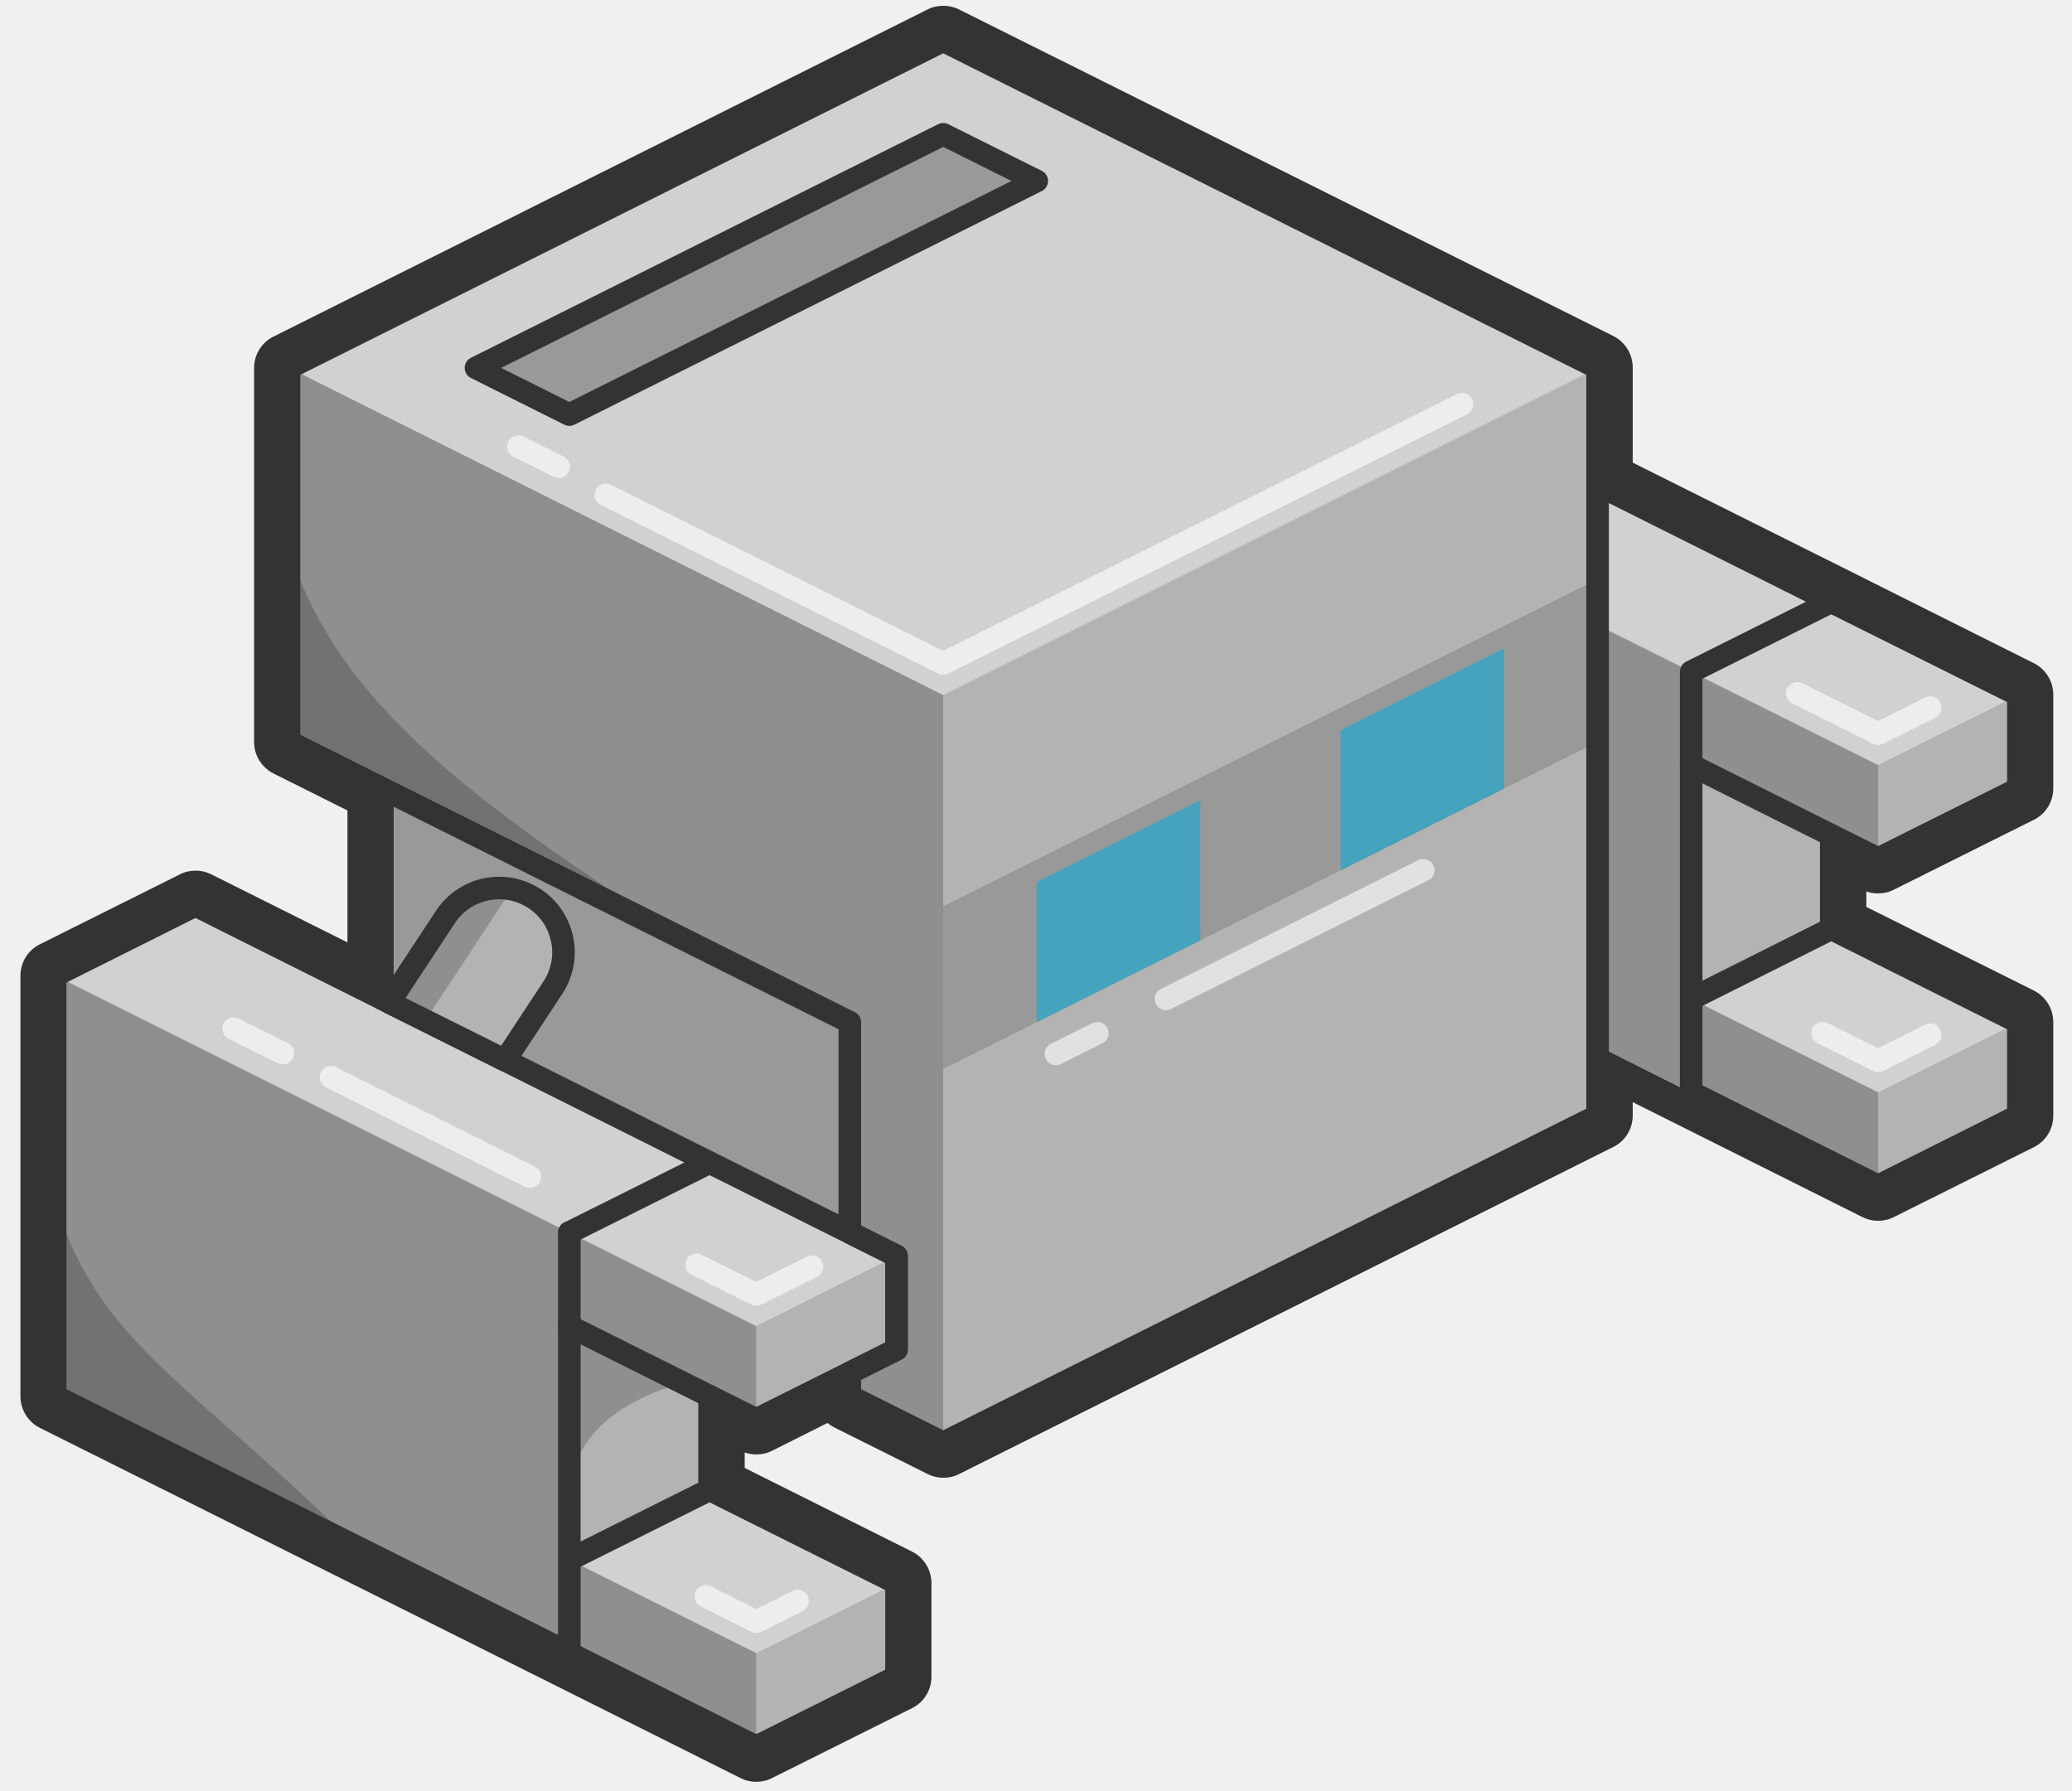
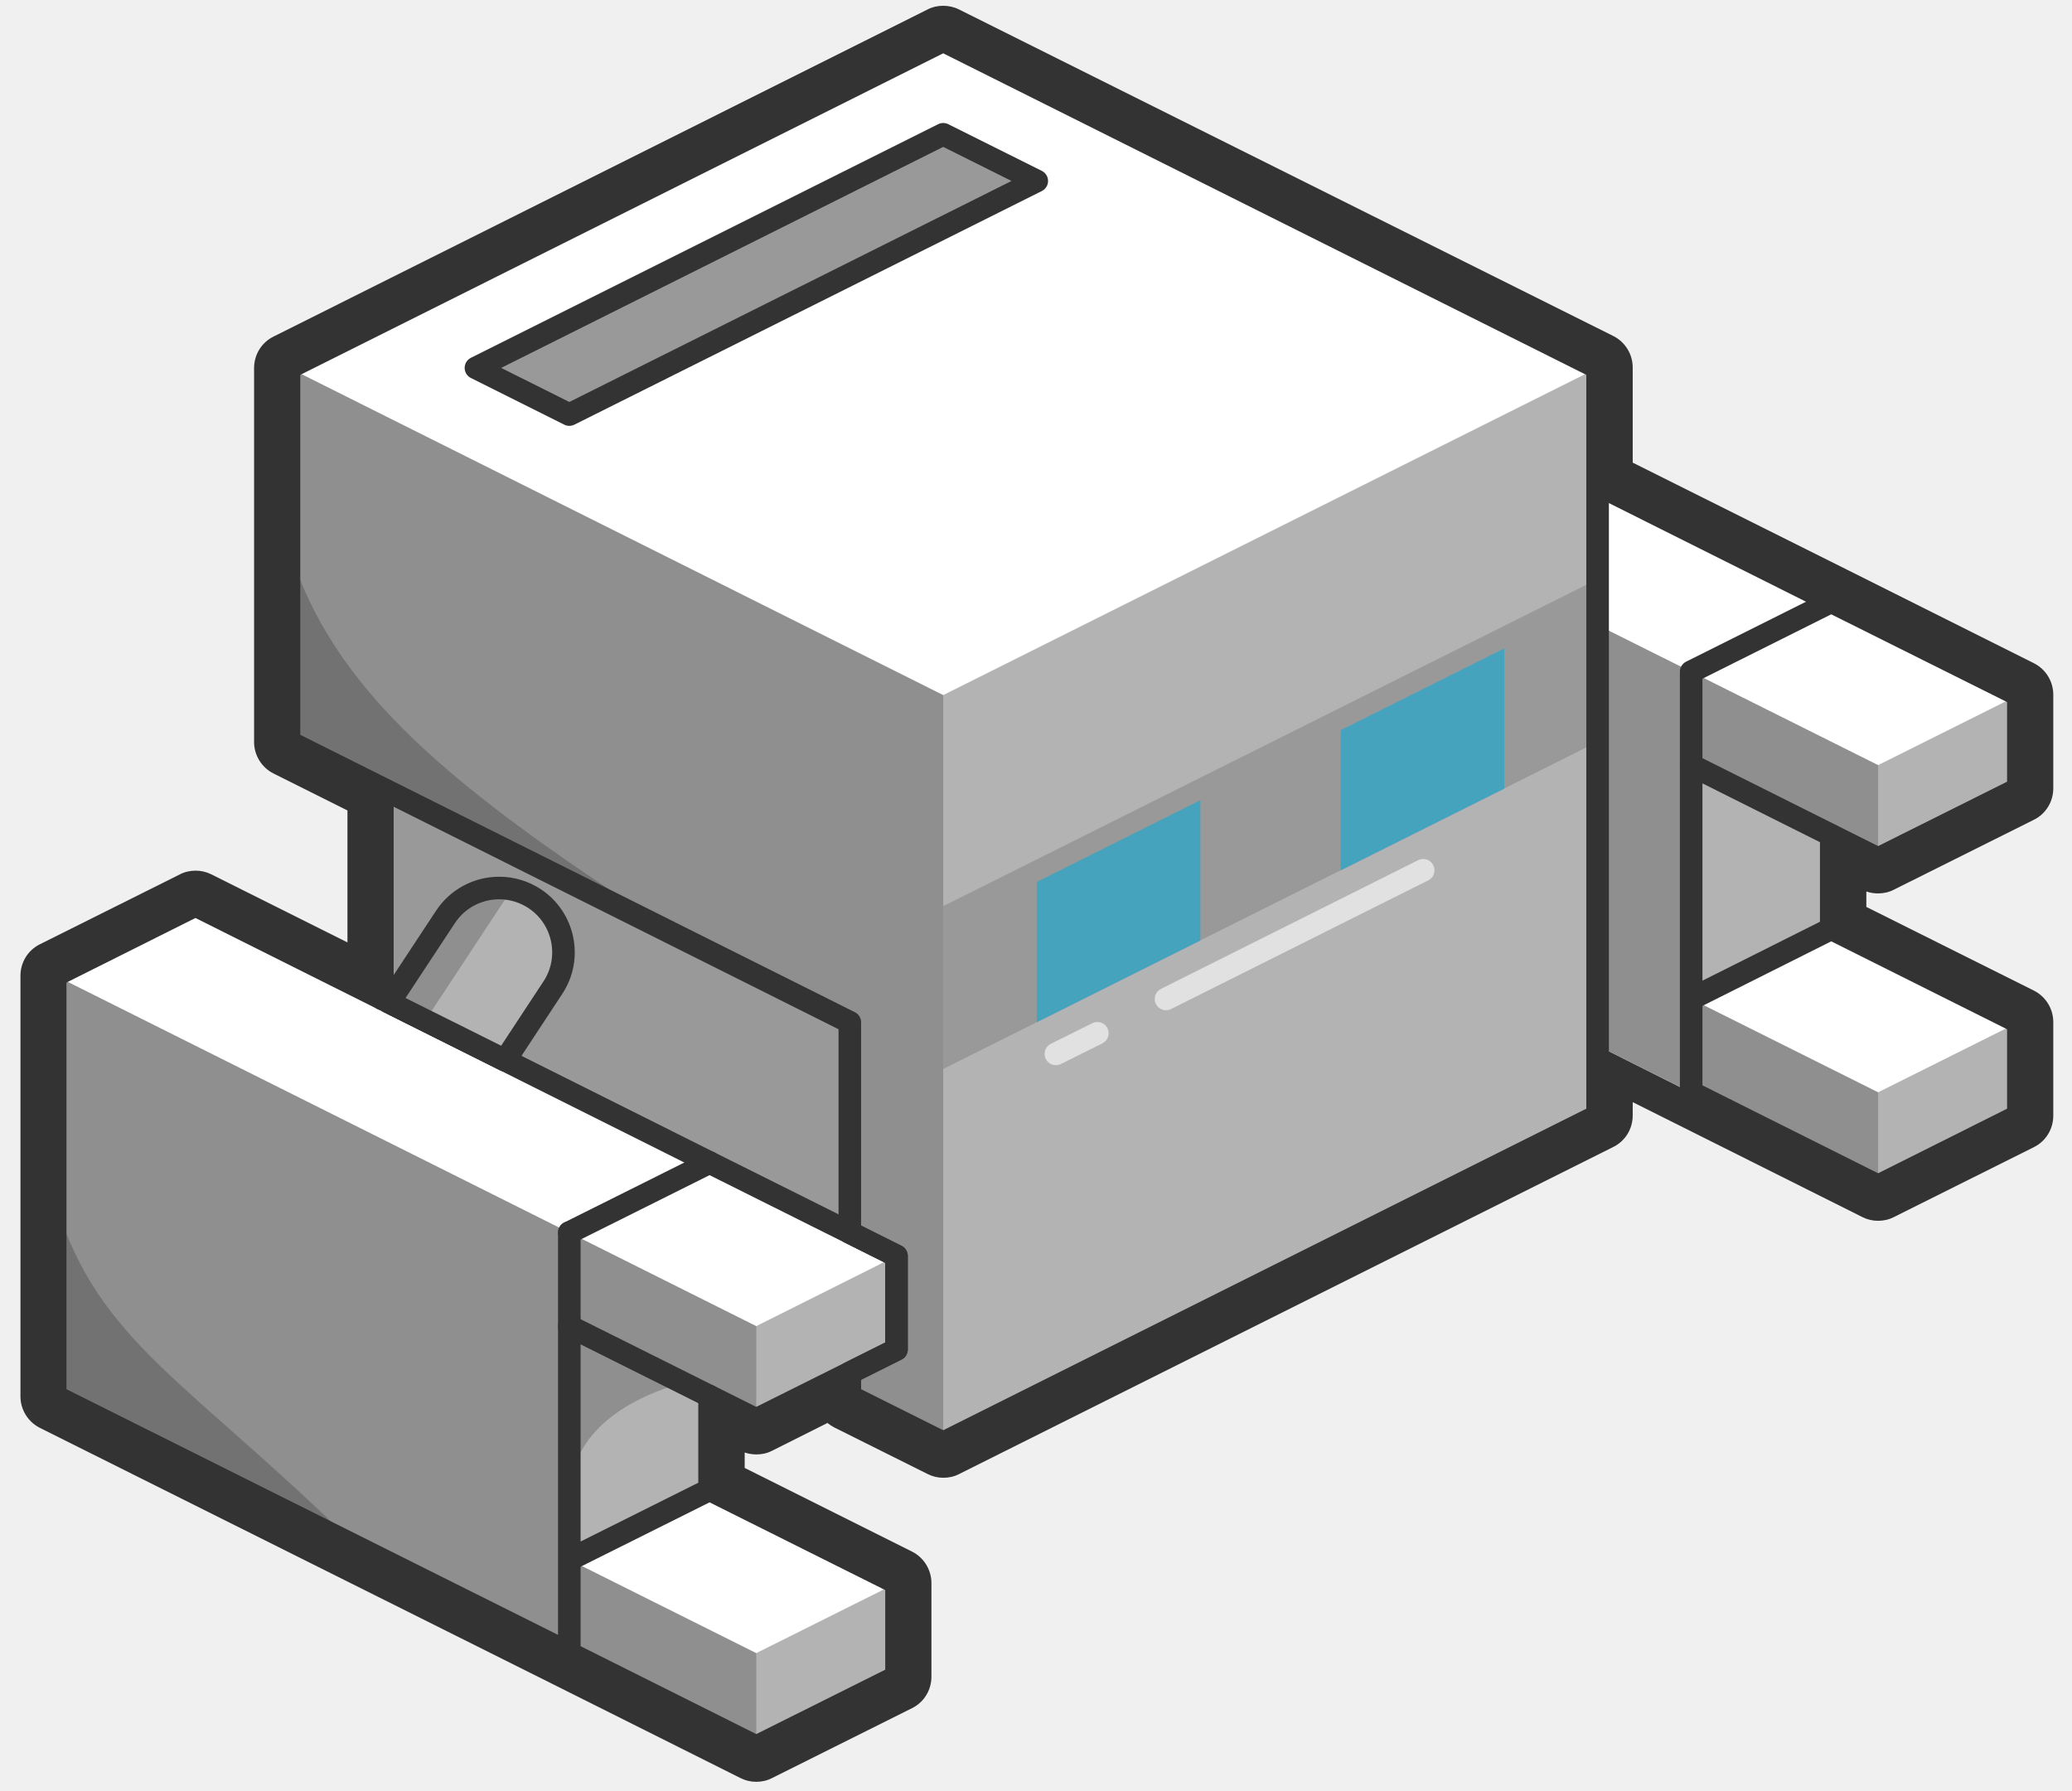
<svg xmlns="http://www.w3.org/2000/svg" viewBox="0 0 1074 928" enable-background="new 0 0 1074 928">
  <style type="text/css">.st0{fill:#333333;} .st1{fill:#B3B3B3;} .st2{opacity:0.2;} .st3{opacity:0.6;fill:none;stroke:#FFFFFF;stroke-width:11.694;stroke-linecap:round;stroke-linejoin:round;} .st4{fill:#999999;} .st5{opacity:0.4;} .st6{fill:#FFFFFF;} .st7{fill:none;stroke:#333333;stroke-width:11.694;stroke-linecap:round;stroke-linejoin:round;} .st8{fill:none;stroke:#333333;stroke-width:6.057;stroke-linecap:round;stroke-linejoin:round;} .st9{fill:#46A3BD;}</style>
  <path class="st0" d="M488.9 21.1l339.2 169.6v60.6l121.1 60.6 96.9 48.5v48.5l-72.7 36.3-24.2-12.2v48.5l96.9 48.5v48.5l-72.7 36.3-96.9-48.5-48.4-24.3v36.3l-339.2 169.6-48.5-24.2v-12.1l-48.4 24.2-24.2-12.1v48.5l96.9 48.5v48.5l-72.7 36.2-96.9-48.5-266.5-133.2v-218l72.7-36.3 96.9 48.5v-109l-48.5-24.2v-194l339.2-169.6m0-18.1c-2.8 0-5.6.6-8.1 1.9l-339.1 169.6c-6.2 3.1-10 9.4-10 16.3v193.8c0 6.9 3.9 13.2 10 16.3l38.4 19.2v68.4l-70.6-35.3c-2.6-1.3-5.3-1.9-8.1-1.9s-5.6.6-8.1 1.9l-72.7 36.3c-6.2 3.1-10 9.4-10 16.3v218c0 6.9 3.9 13.2 10 16.3l266.4 133.1 96.9 48.5c2.6 1.3 5.3 1.9 8.1 1.9s5.6-.6 8.1-1.9l72.7-36.3c6.2-3.1 10-9.4 10-16.3v-48.5c0-6.9-3.9-13.2-10-16.3l-86.8-43.4v-8c2 .7 4 1 6.1 1 2.8 0 5.6-.6 8.1-1.9l28.7-14.4c1.1.9 2.2 1.6 3.5 2.3l48.5 24.2c2.6 1.3 5.3 1.9 8.1 1.9s5.6-.6 8.1-1.9l339.2-169.6c6.2-3.1 10-9.4 10-16.3v-6.9l22.2 11.1 96.9 48.5c2.6 1.3 5.3 1.9 8.1 1.9s5.6-.6 8.1-1.9l72.7-36.3c6.2-3.1 10-9.4 10-16.3v-48.5c0-6.9-3.9-13.2-10-16.3l-86.9-43.4v-8c2 .7 4 1 6.1 1 2.8 0 5.6-.6 8.1-1.9l72.7-36.3c6.2-3.1 10-9.4 10-16.3v-48.5c0-6.9-3.9-13.2-10-16.3l-96.9-48.5-111.1-55.5v-49.3c0-6.9-3.9-13.2-10-16.3l-339.2-169.3c-2.6-1.3-5.4-1.9-8.2-1.9z" />
  <path class="st1" d="M488.9 21.1l339.2 169.6v60.6l121.1 60.6 96.9 48.5v48.5l-72.7 36.3-24.2-12.2v48.5l96.9 48.5v48.5l-72.7 36.3-96.9-48.5-48.4-24.3v36.3l-339.2 169.6-48.5-24.2v-12.1l-48.4 24.2-24.2-12.1v48.5l96.9 48.5v48.5l-72.7 36.2-96.9-48.5-266.5-133.2v-218l72.7-36.3 96.9 48.5v-109l-48.5-24.2v-194l339.2-169.6" />
  <path d="M295.1 687.4v89.8c0-36.9 33.8-53.3 58.7-60.4l-58.7-29.4z" class="st2" />
-   <path class="st3" d="M604.4 517.8l133.3-66.7M547.3 546.3l21.5-10.7" />
-   <path class="st4" d="M198.2 408.8l242.3 121.1v109l-242.3-121.1zM488.9 469.7l339.2-169.5v84.3l-339.2 169.6z" />
-   <g class="st5">
-     <path class="st6" d="M464.7 651l-72.7 36.4-363.4-181.7 72.7-36.4zM367.8 772.2l96.9 48.4-72.7 36.3-96.9-48.4zM488.9 360.3l339.2-169.6-339.2-169.6-339.1 169.6zM1046.2 360.3l-72.7 36.3-145.4-72.6v-72.7zM1046.2 529.9l-72.7 36.3-96.9-48.4 72.6-36.4z" />
-   </g>
-   <g class="st2">
-     <path d="M973.5 396.6v48.5l-96.9-48.5v121.2l96.9 48.4v48.5l-145.4-72.7v-218zM28.6 505.7v218l363.4 181.7v-48.5l-96.9-48.4v-121.1l96.9 48.4v-48.4zM149.8 190.7v193.8l290.7 145.4v109l24.2 12.1v48.5l-24.2 12.1v12.1l48.4 24.2v-387.6z" />
-   </g>
-   <path class="st7" d="M876.6 396.6l96.9 48.5M1046.2 578.3l-72.7 36.4M876.6 566.2l96.9 48.5" />
-   <path class="st3" d="M944.7 535.5l28.8 14.4 27-13.5M1000.5 366.8l-27 13.5c-14-7-27.9-14-41.9-20.9" />
-   <path class="st7" d="M949.2 311.9l97 48.4M876.6 348.2l72.6-36.3M949.2 481.4l97 48.5M876.6 517.8l72.6-36.4M949.2 481.4v-48.4M973.5 445.1l72.7-36.3v-48.5M828.1 190.7v387.6l-339.2 169.6M876.6 566.2v-218M949.2 311.9l-121.1-60.6M149.8 190.7l339.1-169.6 339.2 169.6" />
+   <path class="st3" d="M604.4 517.8l133.3-66.7m-190.4 95.2l21.5-10.7" />
+   <path class="st4" d="M198.2 408.8l242.3 121.1v109l-242.3-121.1zm290.7 60.9l339.2-169.5v84.3l-339.2 169.6z" />
+   <path class="st6" d="M464.7 651l-72.7 36.4-363.4-181.7 72.7-36.4zm-96.9 121.2l96.9 48.4-72.7 36.3-96.9-48.4zm121.1-411.9l339.2-169.6-339.2-169.6-339.1 169.6zm557.3 0l-72.7 36.3-145.4-72.6v-72.7zm0 169.6l-72.7 36.3-96.9-48.4 72.6-36.4z" />
+   <path d="M973.5 396.6v48.5l-96.9-48.5v121.2l96.9 48.4v48.5l-145.4-72.7v-218zm-944.9 109.1v218l363.4 181.7v-48.5l-96.9-48.4v-121.1l96.9 48.4v-48.4zm121.2-315v193.8l290.7 145.4v109l24.2 12.1v48.5l-24.2 12.1v12.1l48.4 24.2v-387.6z" class="st2" />
+   <path class="st7" d="M876.6 396.6l96.9 48.5m72.7 133.2l-72.7 36.4m-96.9-48.5l96.9 48.5" />
+   <path class="st3" d="M944.7 535.5l28.8 14.4 27-13.5m0-169.6l-27 13.5c-14-7-27.9-14-41.9-20.9" />
+   <path class="st7" d="M949.2 311.9l97 48.4m-169.6-12.1l72.6-36.3m0 169.5l97 48.5m-169.6-12.1l72.6-36.4m0 0v-48.4m24.3 12.1l72.7-36.3v-48.5m-218.1-169.6v387.6l-339.2 169.6m387.7-181.7v-218m72.6-36.3l-121.1-60.6m-678.3-60.6l339.1-169.6 339.2 169.6" />
  <path class="st8" d="M319.4 675.2" />
  <path class="st4" d="M246.7 190.7l48.4 24.2 242.3-121.1-48.5-24.2z" />
  <path class="st7" d="M246.7 190.7l48.4 24.2 242.3-121.1-48.5-24.2z" />
-   <path class="st9" d="M537.4 457.2v72.7l84.8-42.4v-72.7zM694.9 378.5v72.7l84.8-42.4v-72.7z" />
+   <path class="st9" d="M537.4 457.2v72.7l84.8-42.4v-72.7zm157.5-78.7v72.7l84.8-42.4v-72.7z" />
  <path class="st2" d="M28.6 623.2v100.5l156.8 78.4c-88.6-87.3-134-105.7-156.8-178.9z" />
-   <path class="st7" d="M295.1 687.4l96.9 48.4M464.7 820.6v48.5l-72.7 36.3M295.1 856.9l96.9 48.5" />
+   <path class="st7" d="M295.1 687.4l96.9 48.4m72.7 84.8v48.5l-72.7 36.3m-96.9-48.5l96.9 48.5" />
  <path class="st3" d="M365.9 827.5l26.1 13.1 21.4-10.7" />
-   <path class="st7" d="M367.8 602.6l-72.7 36.3M28.6 505.7l72.7-36.4 266.5 133.3" />
+   <path class="st7" d="M367.8 602.6l-72.7 36.3m-266.5-133.2l72.7-36.4 266.5 133.3" />
  <path class="st1" d="M261.8 549.6l24.8-37.7c10.1-15.3 5.8-36-9.5-46.1-5.5-3.6-11.8-5.5-18.3-5.5-11.3 0-21.7 5.6-27.9 15l-29.2 44.3 60.1 30z" />
  <path d="M258.8 460.2c-11.3 0-21.7 5.6-27.9 15l-29.2 44.3 18.8 9.4 44.8-68c-2.1-.4-4.3-.7-6.5-.7z" class="st2" />
-   <path class="st7" d="M261.8 549.6l24.8-37.7c10.1-15.3 5.8-36-9.5-46.1-5.5-3.6-11.8-5.5-18.3-5.5-11.3 0-21.7 5.6-27.9 15l-29.2 44.3 60.1 30zM367.8 602.6l96.9 48.4M367.8 772.2l96.9 48.4M295.1 808.5l72.7-36.3M367.8 772.2v-48.5M28.6 505.7v218l266.5 133.2M295.1 856.9v-218M464.7 651v48.5l-72.7 36.3" />
-   <path class="st3" d="M289.6 241.9l-20.9-10.4M314 256.5l174.9 87.4 268.9-134.4" />
+   <path class="st7" d="M261.8 549.6l24.8-37.7c10.1-15.3 5.8-36-9.5-46.1-5.5-3.6-11.8-5.5-18.3-5.5-11.3 0-21.7 5.6-27.9 15l-29.2 44.3 60.1 30zm106 53l96.9 48.4m-96.9 121.2l96.9 48.4m-169.6-12.1l72.7-36.3m0 0v-48.5m-339.2-218v218l266.5 133.2m0 0v-218m169.6 12.1v48.5l-72.7 36.3" />
+   <path class="st3" d="M289.6 241.9l-20.9-10.4m45.3 25l174.9 87.4 268.9-134.4" />
  <path d="M149.8 284.8v99.7l210.7 105.4c-131.9-83.1-187.5-133.2-210.7-205.1z" class="st2" />
-   <path class="st7" d="M149.8 190.7v193.8l290.7 145.4v109l24.2 12.1v48.5l-24.2 12.1v12.1l48.4 24.2M198.2 408.7v109.1" />
-   <path class="st3" d="M420.9 656.6c-9.6 4.8-19.2 9.6-28.9 14.4l-30.9-15.4M146.6 545.9l-25.5-12.7M274.6 609.9l-103-51.5" />
+   <path class="st7" d="M149.8 190.7v193.8l290.7 145.4v109l24.2 12.1v48.5l-24.2 12.1v12.1l48.4 24.2m-290.7-339.2v109.1" />
+   <path class="st3" d="M420.9 656.6c-9.6 4.8-19.2 9.6-28.9 14.4l-30.9-15.4m-214.5-109.7l-25.5-12.7m153.5 76.7l-103-51.5" />
  <path class="st7" d="M1046.2 578.3v-48.4" />
</svg>
